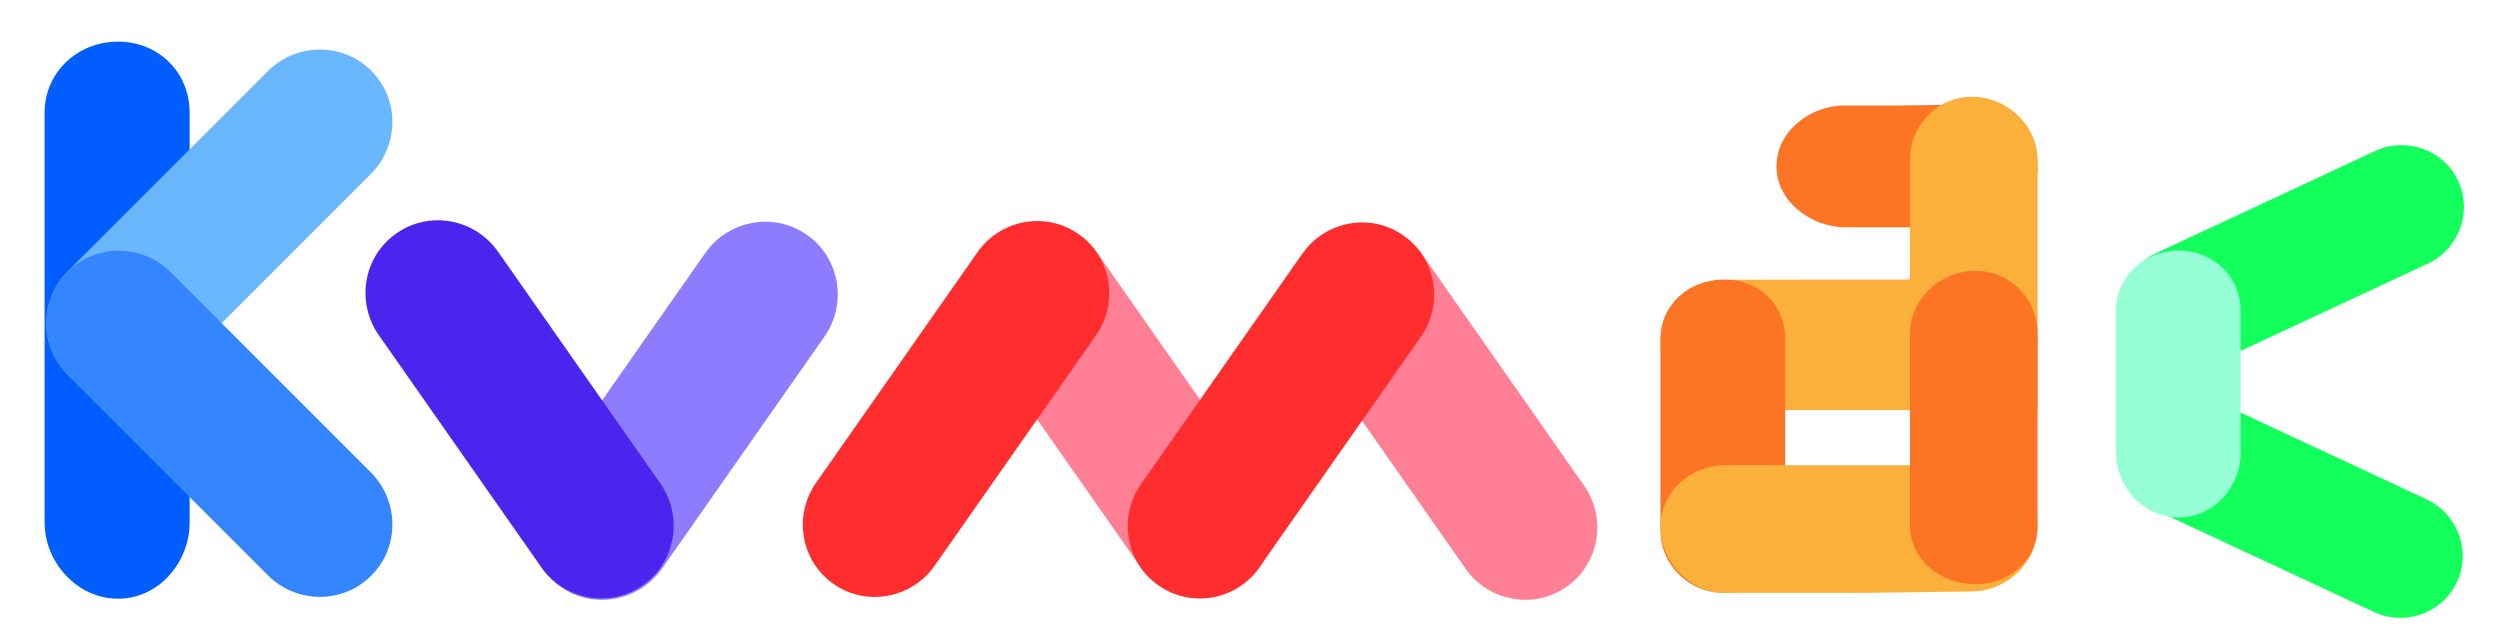
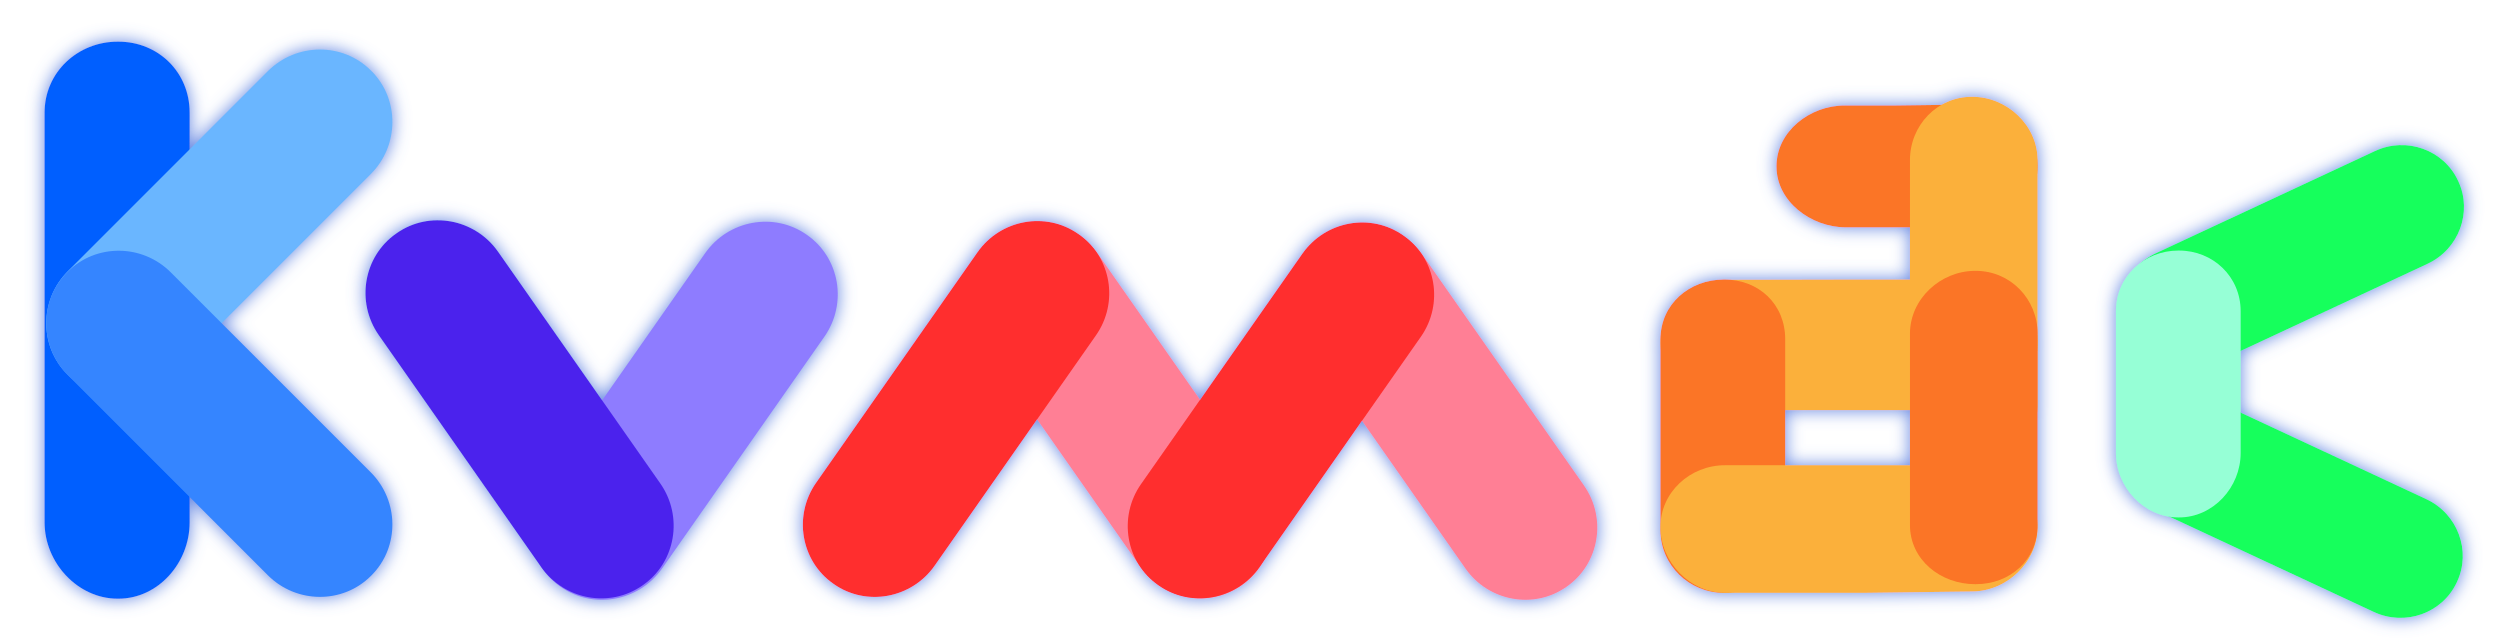
<svg xmlns="http://www.w3.org/2000/svg" version="1.1" id="Layer_1" x="0px" y="0px" width="861.761px" height="220.915px" viewBox="0 0 861.761 220.915" style="enable-background:new 0 0 861.761 220.915;" xml:space="preserve">
-   <g>
+   <defs>
+     <filter id="cardGlow" primitiveUnits="userSpaceOnUse">
+       <feGaussianBlur stdDeviation="3" in="SourceGraphic" />
+       <feColorMatrix type="matrix" values="0 0 0 0 .12                                                  0 0 0 0 .23                                                  0 0 0 0 .75                                                  0 0 0 1 0" />
+       <feComposite operator="over" in="SourceGraphic" />
+     </filter>
+   </defs>
+   <g filter="url(#cardGlow)">
    <g>
      <path style="fill:#005EFF;" d="M65.369,180.073c0,13.963-10.852,26.293-24.535,26.293h-0.301    c-13.685,0-25.164-12.33-25.164-26.293V38.818c0-13.964,11.479-24.452,25.164-24.452h0.301c13.684,0,24.535,10.488,24.535,24.452    V180.073z" />
      <path style="fill:#6AB6FF;" d="M128.056,24.495l-0.214-0.211c-9.677-9.678-25.646-9.625-35.52,0.248L62.558,54.297L44.471,72.382    L23.394,93.459c-9.873,9.875-9.917,25.837-0.241,35.516l0.212,0.211c9.675,9.675,25.633,9.624,35.505-0.251l21.077-21.076    l18.087-18.086l29.764-29.764C137.673,50.136,137.732,34.171,128.056,24.495z" />
      <path style="fill:#3585FF;" d="M127.799,162.808l-29.764-29.764l-18.085-18.086L58.871,93.881    c-9.874-9.875-25.836-9.919-35.514-0.243l-0.212,0.213c-9.676,9.676-9.624,25.631,0.249,35.507l21.078,21.077l18.086,18.086    l29.766,29.764c9.873,9.873,25.835,9.934,35.512,0.258l0.213-0.213C137.725,188.653,137.673,172.681,127.799,162.808z" />
    </g>
    <g>
      <path style="fill:#8E7CFF;" d="M243.067,87.282l-24.145,34.478l-14.67,20.953l-17.097,24.419    c-8.009,11.437-5.281,27.165,5.93,35.016l0.246,0.17c11.21,7.854,26.913,5.028,34.923-6.411l17.097-24.416l14.67-20.951    l24.144-34.481c8.01-11.438,5.297-27.169-5.913-35.019l-0.247-0.171C266.794,73.02,251.077,75.842,243.067,87.282z" />
      <path style="fill:#4B24ED;" d="M136.765,80.368l-0.247,0.173c-11.21,7.849-13.932,23.585-5.922,35.023l24.144,34.481l14.67,20.952    l17.097,24.418c8.01,11.438,23.723,14.254,34.933,6.403l0.245-0.17c11.21-7.85,13.93-23.573,5.92-35.012l-17.096-24.417    l-14.671-20.952l-24.145-34.48C163.684,75.351,147.974,72.519,136.765,80.368z" />
    </g>
    <g>
      <path style="fill:#FF7F95;" d="M427.882,201.857l0.244-0.169c11.147-7.808,13.853-23.453,5.89-34.827l-24.005-34.28    l-14.586-20.834l-17-24.277c-7.963-11.371-23.587-14.17-34.732-6.367l-0.243,0.171c-11.147,7.803-13.852,23.439-5.889,34.807    l17,24.277l14.587,20.831l24.005,34.285C401.118,206.847,416.737,209.661,427.882,201.857z" />
      <path style="fill:#FF7F95;" d="M539.876,202.346l0.243-0.173c11.147-7.805,13.853-23.447,5.891-34.822l-24.009-34.282    l-14.583-20.832l-17.002-24.279c-7.962-11.369-23.584-14.17-34.73-6.367l-0.245,0.171c-11.145,7.805-13.848,23.437-5.883,34.81    l16.996,24.274l14.586,20.832l24.007,34.286C513.11,207.335,528.73,210.15,539.876,202.346z" />
      <path style="fill:#FF2D2D;" d="M322.188,194.983l24.008-34.283l14.587-20.832l16.998-24.276    c7.962-11.374,5.251-27.009-5.895-34.817l-0.246-0.169c-11.146-7.805-26.759-4.999-34.723,6.375l-16.998,24.279l-14.585,20.83    l-24.006,34.284c-7.963,11.368-5.267,27.012,5.879,34.813l0.246,0.172C298.598,209.164,314.225,206.355,322.188,194.983z" />
      <path style="fill:#FF2D2D;" d="M434.183,195.474l24.003-34.285l14.587-20.831l17.002-24.277    c7.96-11.371,5.247-27.009-5.897-34.814l-0.242-0.169c-11.146-7.808-26.762-4.999-34.726,6.373l-16.999,24.274l-14.585,20.837    l-24.003,34.28c-7.965,11.373-5.268,27.012,5.878,34.818l0.244,0.171C410.591,209.654,426.219,206.845,434.183,195.474z" />
    </g>
    <g>
      <path style="fill:#FBB03B;" d="M596.273,141.366h36.419h22.13h25.789c12.078,0,21.758-11.17,21.758-23.016v-0.254    c0-11.844-9.68-21.73-21.763-21.73h-25.787h-22.122l-37.434,0.08c-12.082,0-22.895,9.811-22.895,21.647v0.257    C572.369,130.193,584.19,141.366,596.273,141.366z" />
      <path style="fill:#FB7525;" d="M594.426,96.366h-0.259c-11.84,0-21.799,8.49-21.799,20.572v27.988v2.052v10.046v25.791    c0,12.079,9.959,21.551,21.799,21.551h0.259c11.839,0,20.942-9.472,20.942-21.551v-25.791v-10.046v-2.052V116.94    C615.369,104.86,606.265,96.366,594.426,96.366z" />
      <path style="fill:#FBB03B;" d="M678.967,160.366H642.55h-22.133h-25.789c-12.079,0-22.26,9.368-22.26,21.213v0.257    c0,11.843,10.183,22.53,22.262,22.53h25.789h22.127l37.178-0.482c12.082,0.002,22.645-10.212,22.645-22.048v-0.257    C702.369,169.735,691.048,160.366,678.967,160.366z" />
      <g>
        <path style="fill:#FB7525;" d="M679.98,36.012l-26.306,0.354h-3.2h-14.633c-12.077,0-23.473,9.03-23.473,20.869v0.259     c0,11.841,11.808,20.872,23.888,20.872h14.218h3.309h11.053h14.729c12.081,0,22.804-9.034,22.804-20.874v-0.255     C702.369,45.396,692.062,36.012,679.98,36.012z" />
        <path style="fill:#FBB03B;" d="M658.369,139.551v-36.414v-22.13V55.218c0-12.082,9.447-21.852,21.288-21.852h0.258     c11.838,0,22.454,9.771,22.454,21.854v25.787v22.128v36.416c0,12.085-10.613,21.815-22.454,21.815h-0.258     C667.816,161.366,658.369,151.637,658.369,139.551z" />
      </g>
      <path style="fill:#FB7525;" d="M681.072,93.366h-0.257c-11.841,0-22.446,9.619-22.446,21.698v25.789v2.021v1.646v0.406v36.011    c0,12.08,10.605,20.429,22.443,20.429h0.263c11.836,0,21.294-8.344,21.294-20.427v-36.013v-0.407v-1.645v-2.021v-25.789    C702.369,102.985,692.917,93.366,681.072,93.366z" />
    </g>
    <g>
      <path style="fill:#13FF5C;" d="M836.378,172.076l-32.602-15.202l-19.809-9.239l-23.089-10.761    c-10.813-5.046-23.648-0.416-28.589,10.183l-0.108,0.23c-4.942,10.603-0.233,23.397,10.579,28.443l23.084,10.766l19.813,9.238    l32.6,15.196c10.815,5.049,23.654,0.429,28.595-10.172l0.107-0.232C851.903,189.926,847.195,177.12,836.378,172.076z" />
      <path style="fill:#13FF5C;" d="M847.383,62.477l-0.11-0.231c-4.939-10.599-17.782-15.224-28.595-10.181l-32.601,15.203    l-19.812,9.239l-23.087,10.766c-10.814,5.043-15.515,17.845-10.573,28.444l0.106,0.234c4.946,10.599,17.772,15.219,28.587,10.179    l23.089-10.768l19.806-9.236l32.605-15.204C847.612,85.878,852.326,73.08,847.383,62.477z" />
      <path style="fill:#96FFD6;" d="M751.129,86.366h-0.255c-11.697,0-21.506,8.976-21.506,20.907v17.339v2.027v29.494    c0,11.932,9.809,22.233,21.5,22.233h0.261c11.692,0,21.239-10.299,21.239-22.231v-29.496v-2.027v-17.339    C772.369,95.342,762.822,86.366,751.129,86.366z" />
    </g>
  </g>
</svg>
